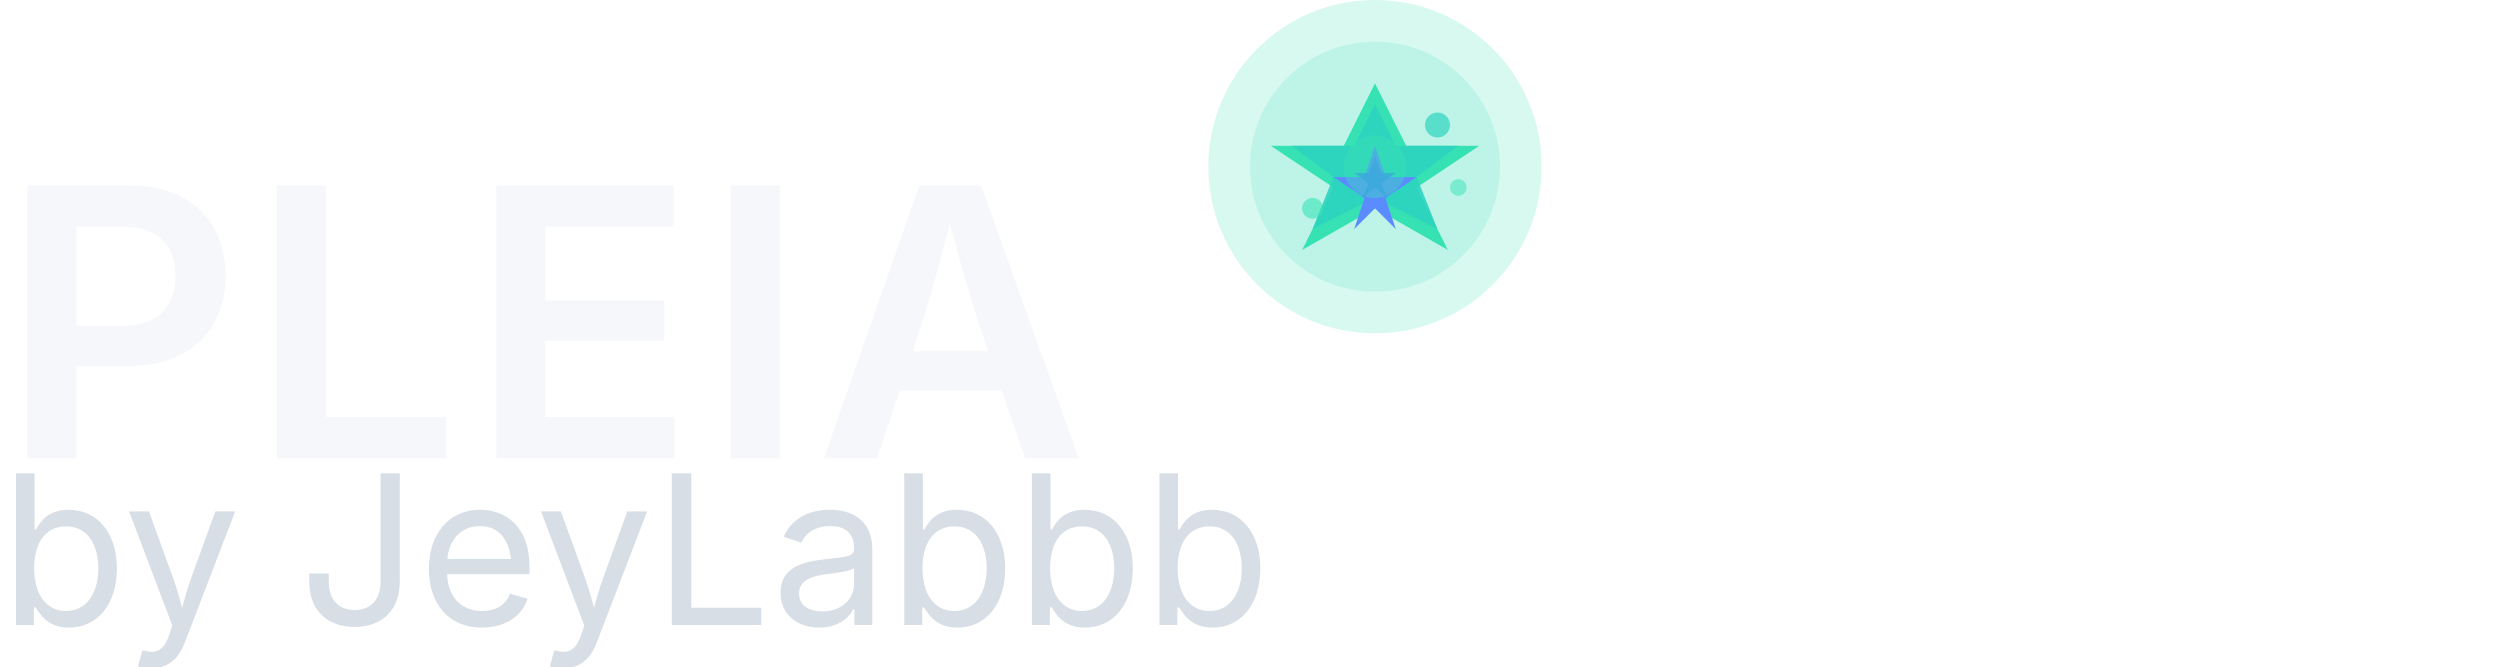
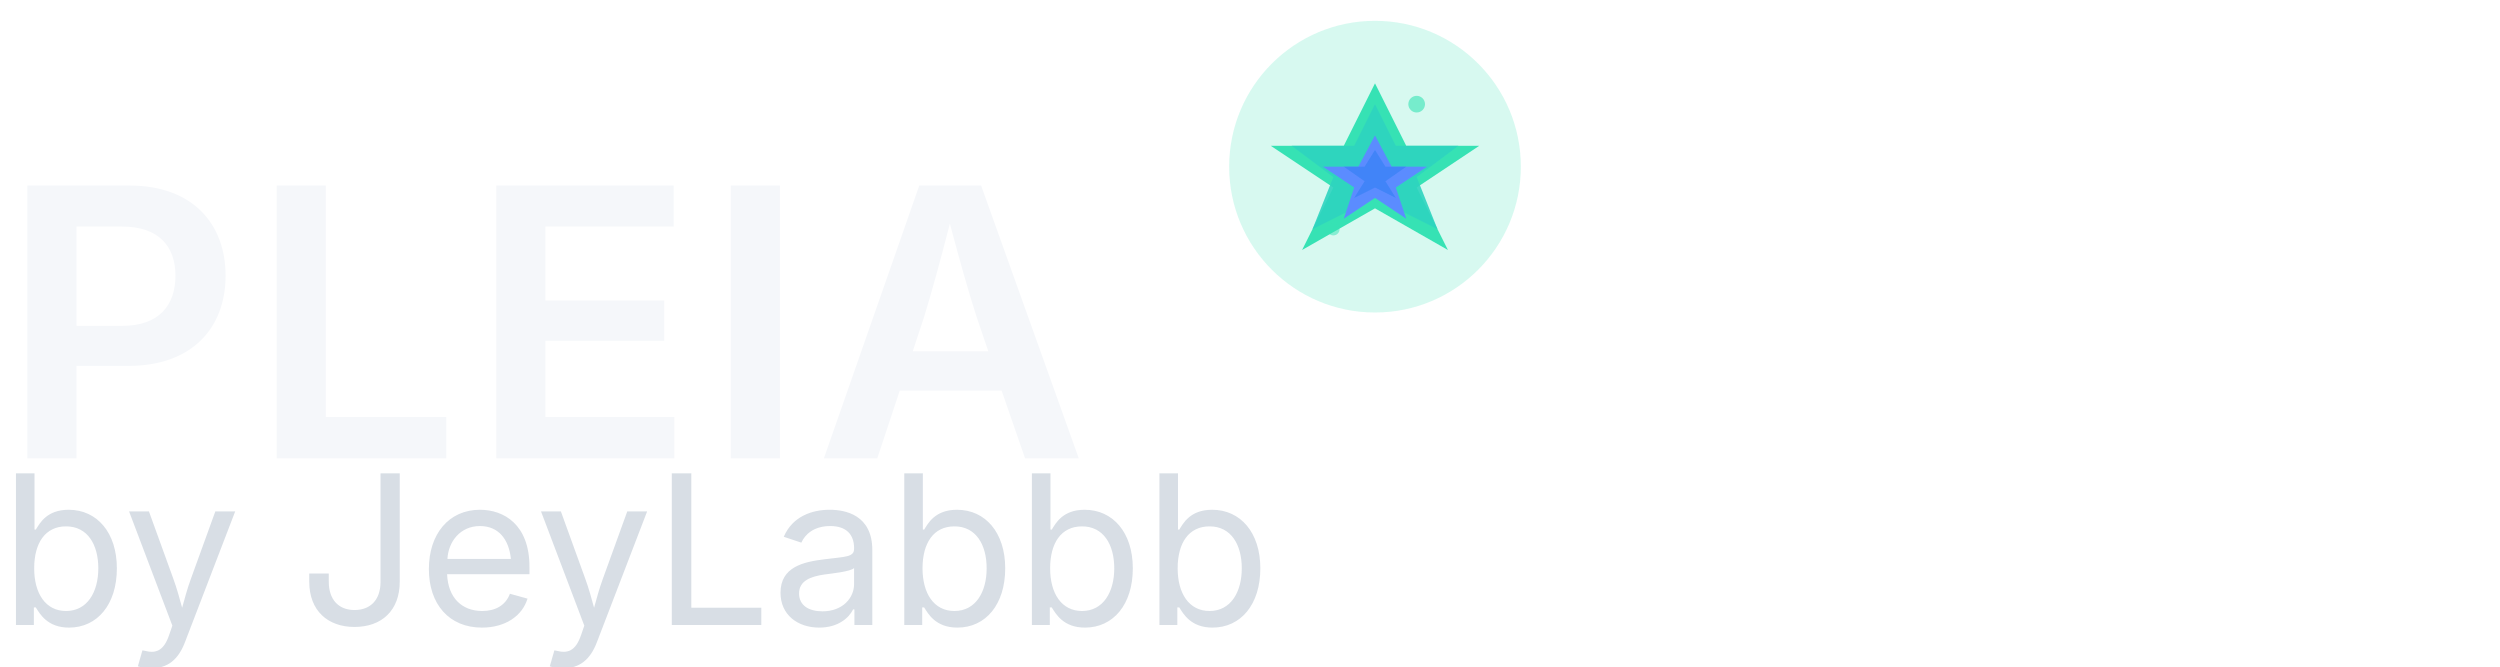
<svg xmlns="http://www.w3.org/2000/svg" width="120" height="32" viewBox="0 0 120 32" fill="none">
  <g transform="translate(62, 4)">
-     <circle cx="4" cy="4" r="8" fill="#36E2B4" opacity="0.2" />
-     <circle cx="4" cy="4" r="6" fill="#2DD4BF" opacity="0.15" />
+     <circle cx="4" cy="4" r="7" fill="#36E2B4" opacity="0.2" />
    <path d="M4 0L5.5 3L9 3L6 5L7.5 8L4 6L0.5 8L2 5L-1 3L2.5 3L4 0Z" fill="#36E2B4" opacity="1" />
    <path d="M4 1L5 3L8 3L6 4.5L7 7L4 5.5L1 7L2 4.5L0 3L3 3L4 1Z" fill="#2DD4BF" opacity="0.9" />
-     <path d="M4 3L4.5 4.5L6 4.5L4.5 5.5L5 7L4 6L3 7L3.5 5.5L2 4.5L3.5 4.5L4 3Z" fill="#5B8CFF" opacity="1" />
-     <path d="M4 3.5L4.3 4.3L5 4.3L4.3 4.8L4.6 5.5L4 5L3.4 5.5L3.7 4.8L3 4.3L3.7 4.3L4 3.5Z" fill="#3B82F6" opacity="0.8" />
-     <circle cx="4" cy="4" r="1.5" fill="#36E2B4" opacity="0.4" />
-     <circle cx="7" cy="2" r="0.6" fill="#2DD4BF" opacity="0.7" />
-     <circle cx="1" cy="6" r="0.5" fill="#36E2B4" opacity="0.6" />
-     <circle cx="8" cy="5" r="0.4" fill="#36E2B4" opacity="0.5" />
+     <path d="M4 2.5L4.8 4L6.5 4L5 5L5.5 6.5L4 5.5L2.5 6.5L3 5L1.5 4L3.2 4L4 2.5Z" fill="#5B8CFF" opacity="1" />
+     <path d="M4 3.2L4.5 4L5.5 4L4.5 4.7L5 5.5L4 5L3 5.5L3.5 4.7L2.5 4L3.5 4L4 3.2Z" fill="#3B82F6" opacity="0.8" />
+     <circle cx="6" cy="1" r="0.4" fill="#36E2B4" opacity="0.6" />
+     <circle cx="2" cy="7" r="0.3" fill="#36E2B4" opacity="0.5" />
  </g>
  <text x="0" y="22" font-family="Space Grotesk, Inter, system-ui" font-size="18" font-weight="600" letter-spacing="0.02em" fill="#F5F7FA">
    PLEIA
  </text>
  <text x="0" y="30" font-family="Inter, system-ui" font-size="10" font-weight="400" opacity="0.7" fill="#C7D0DA">
    by JeyLabbb
  </text>
</svg>
